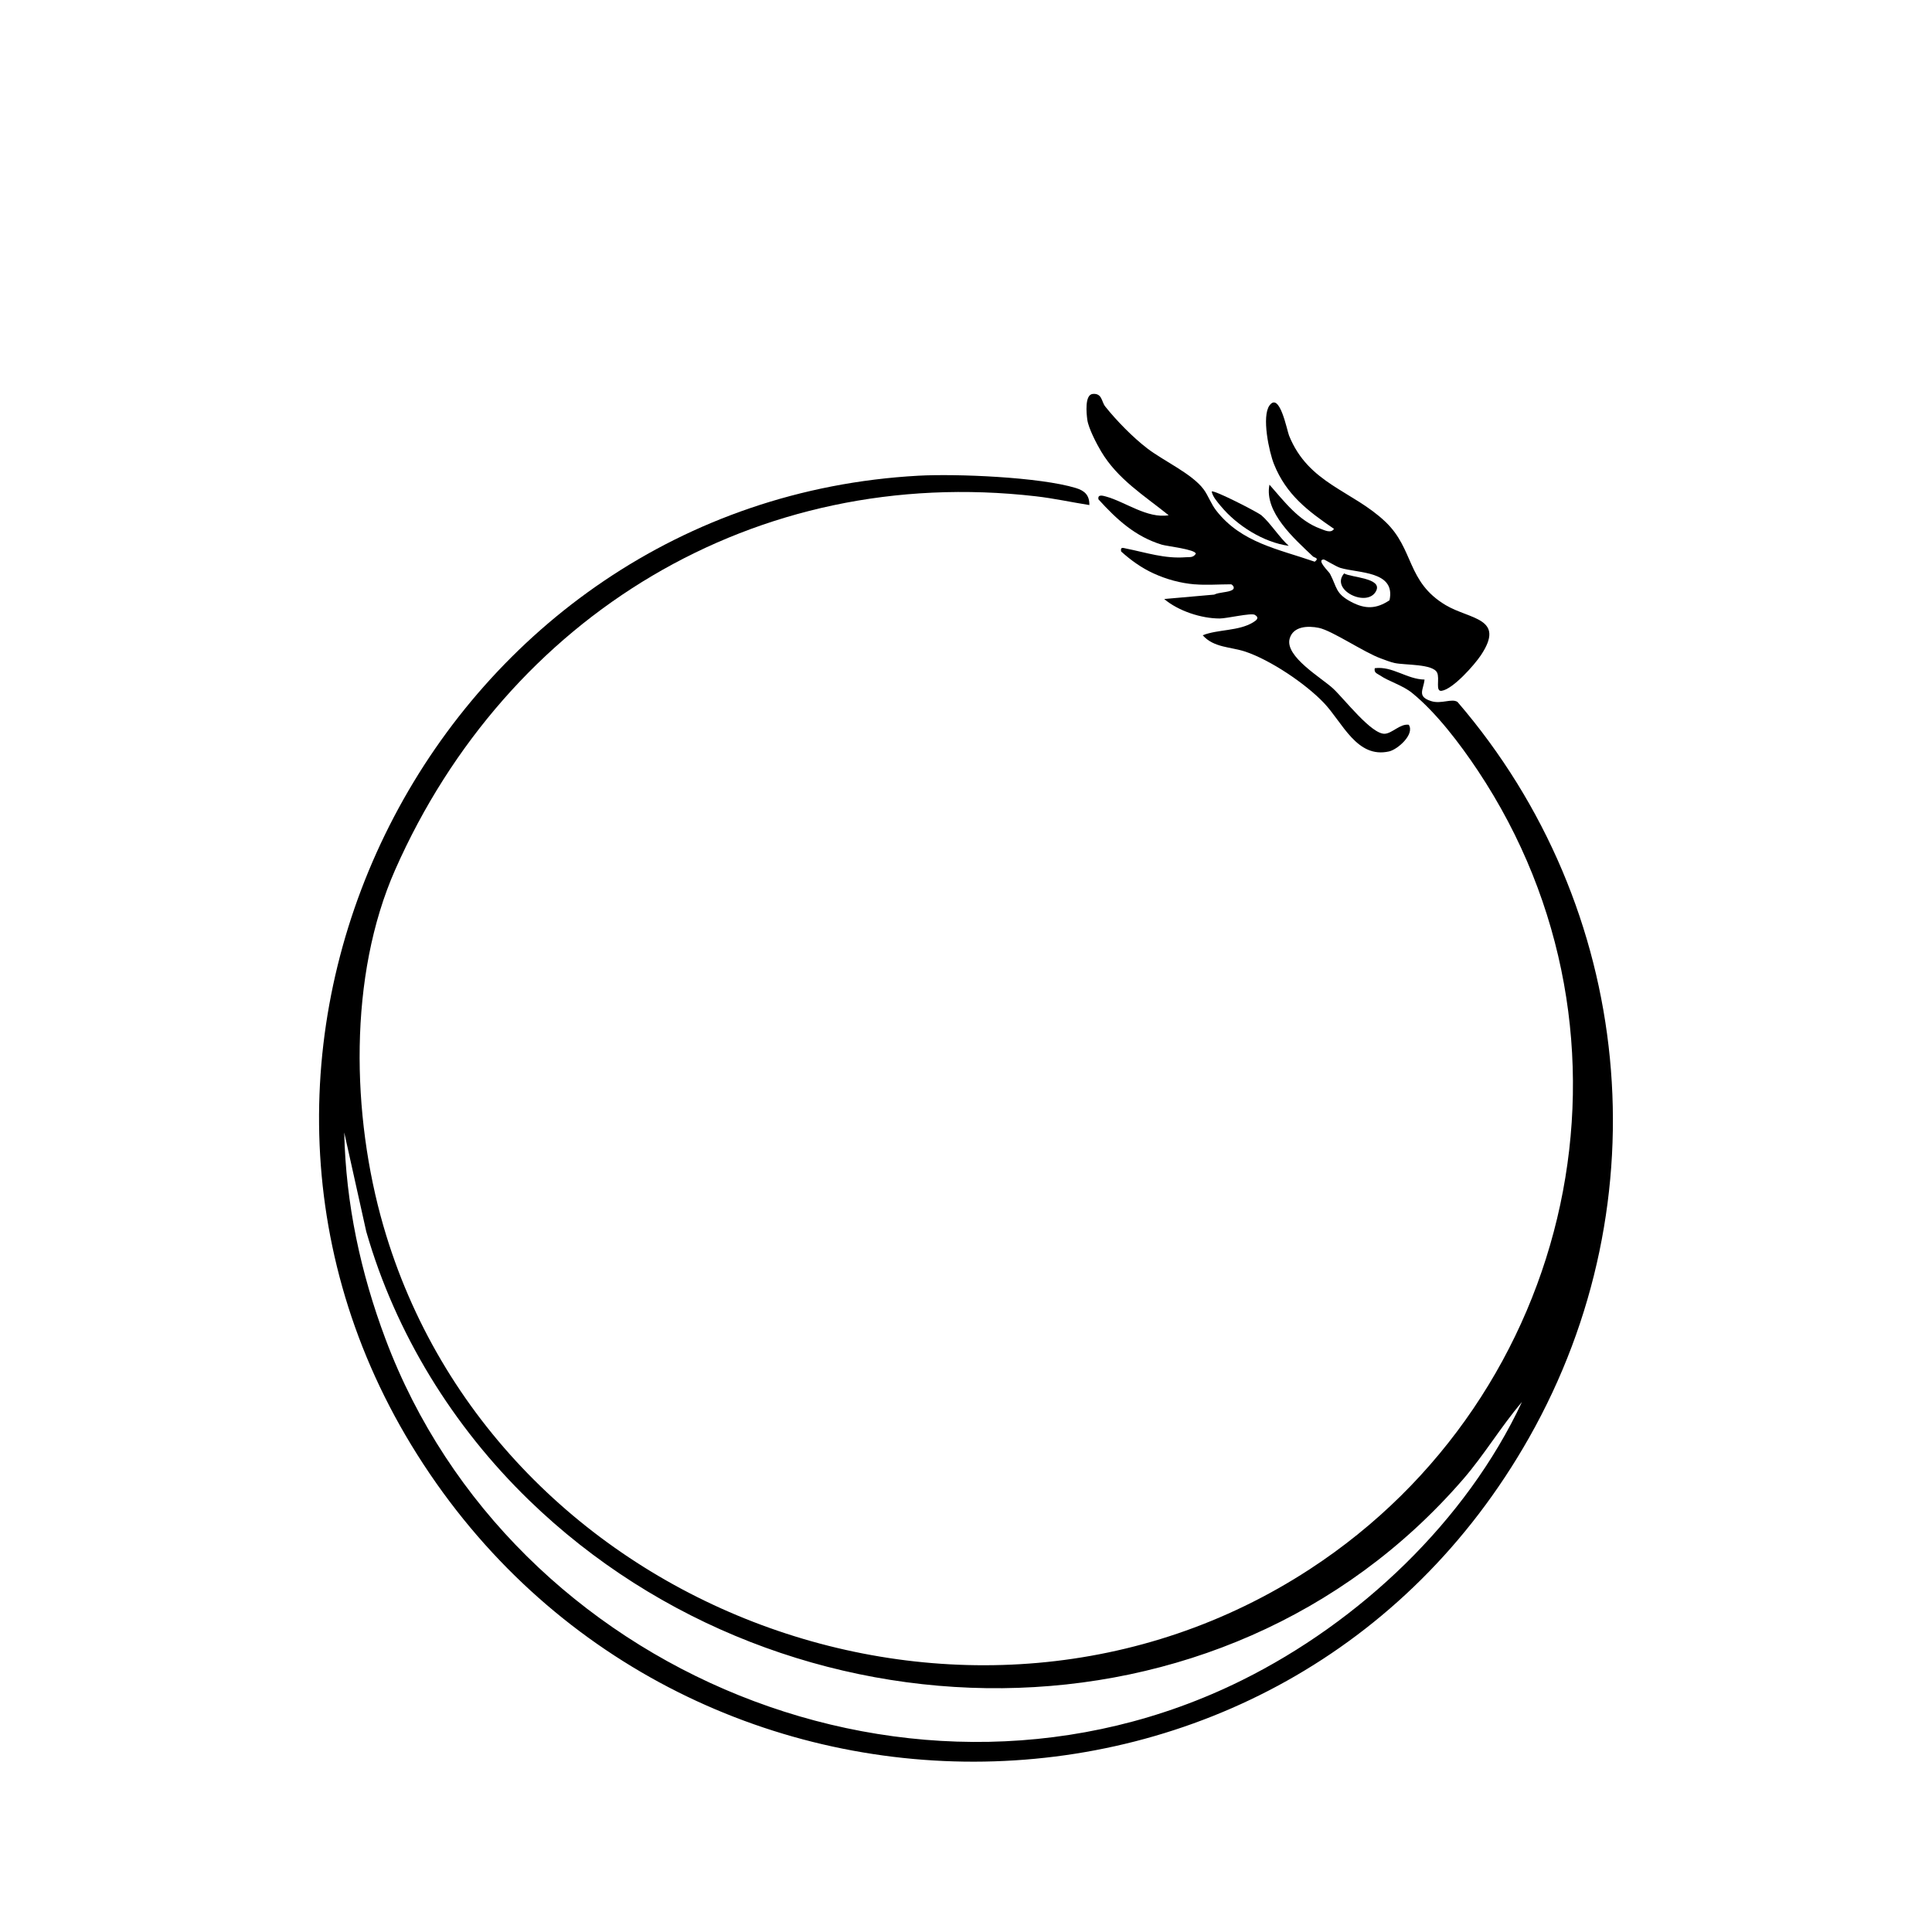
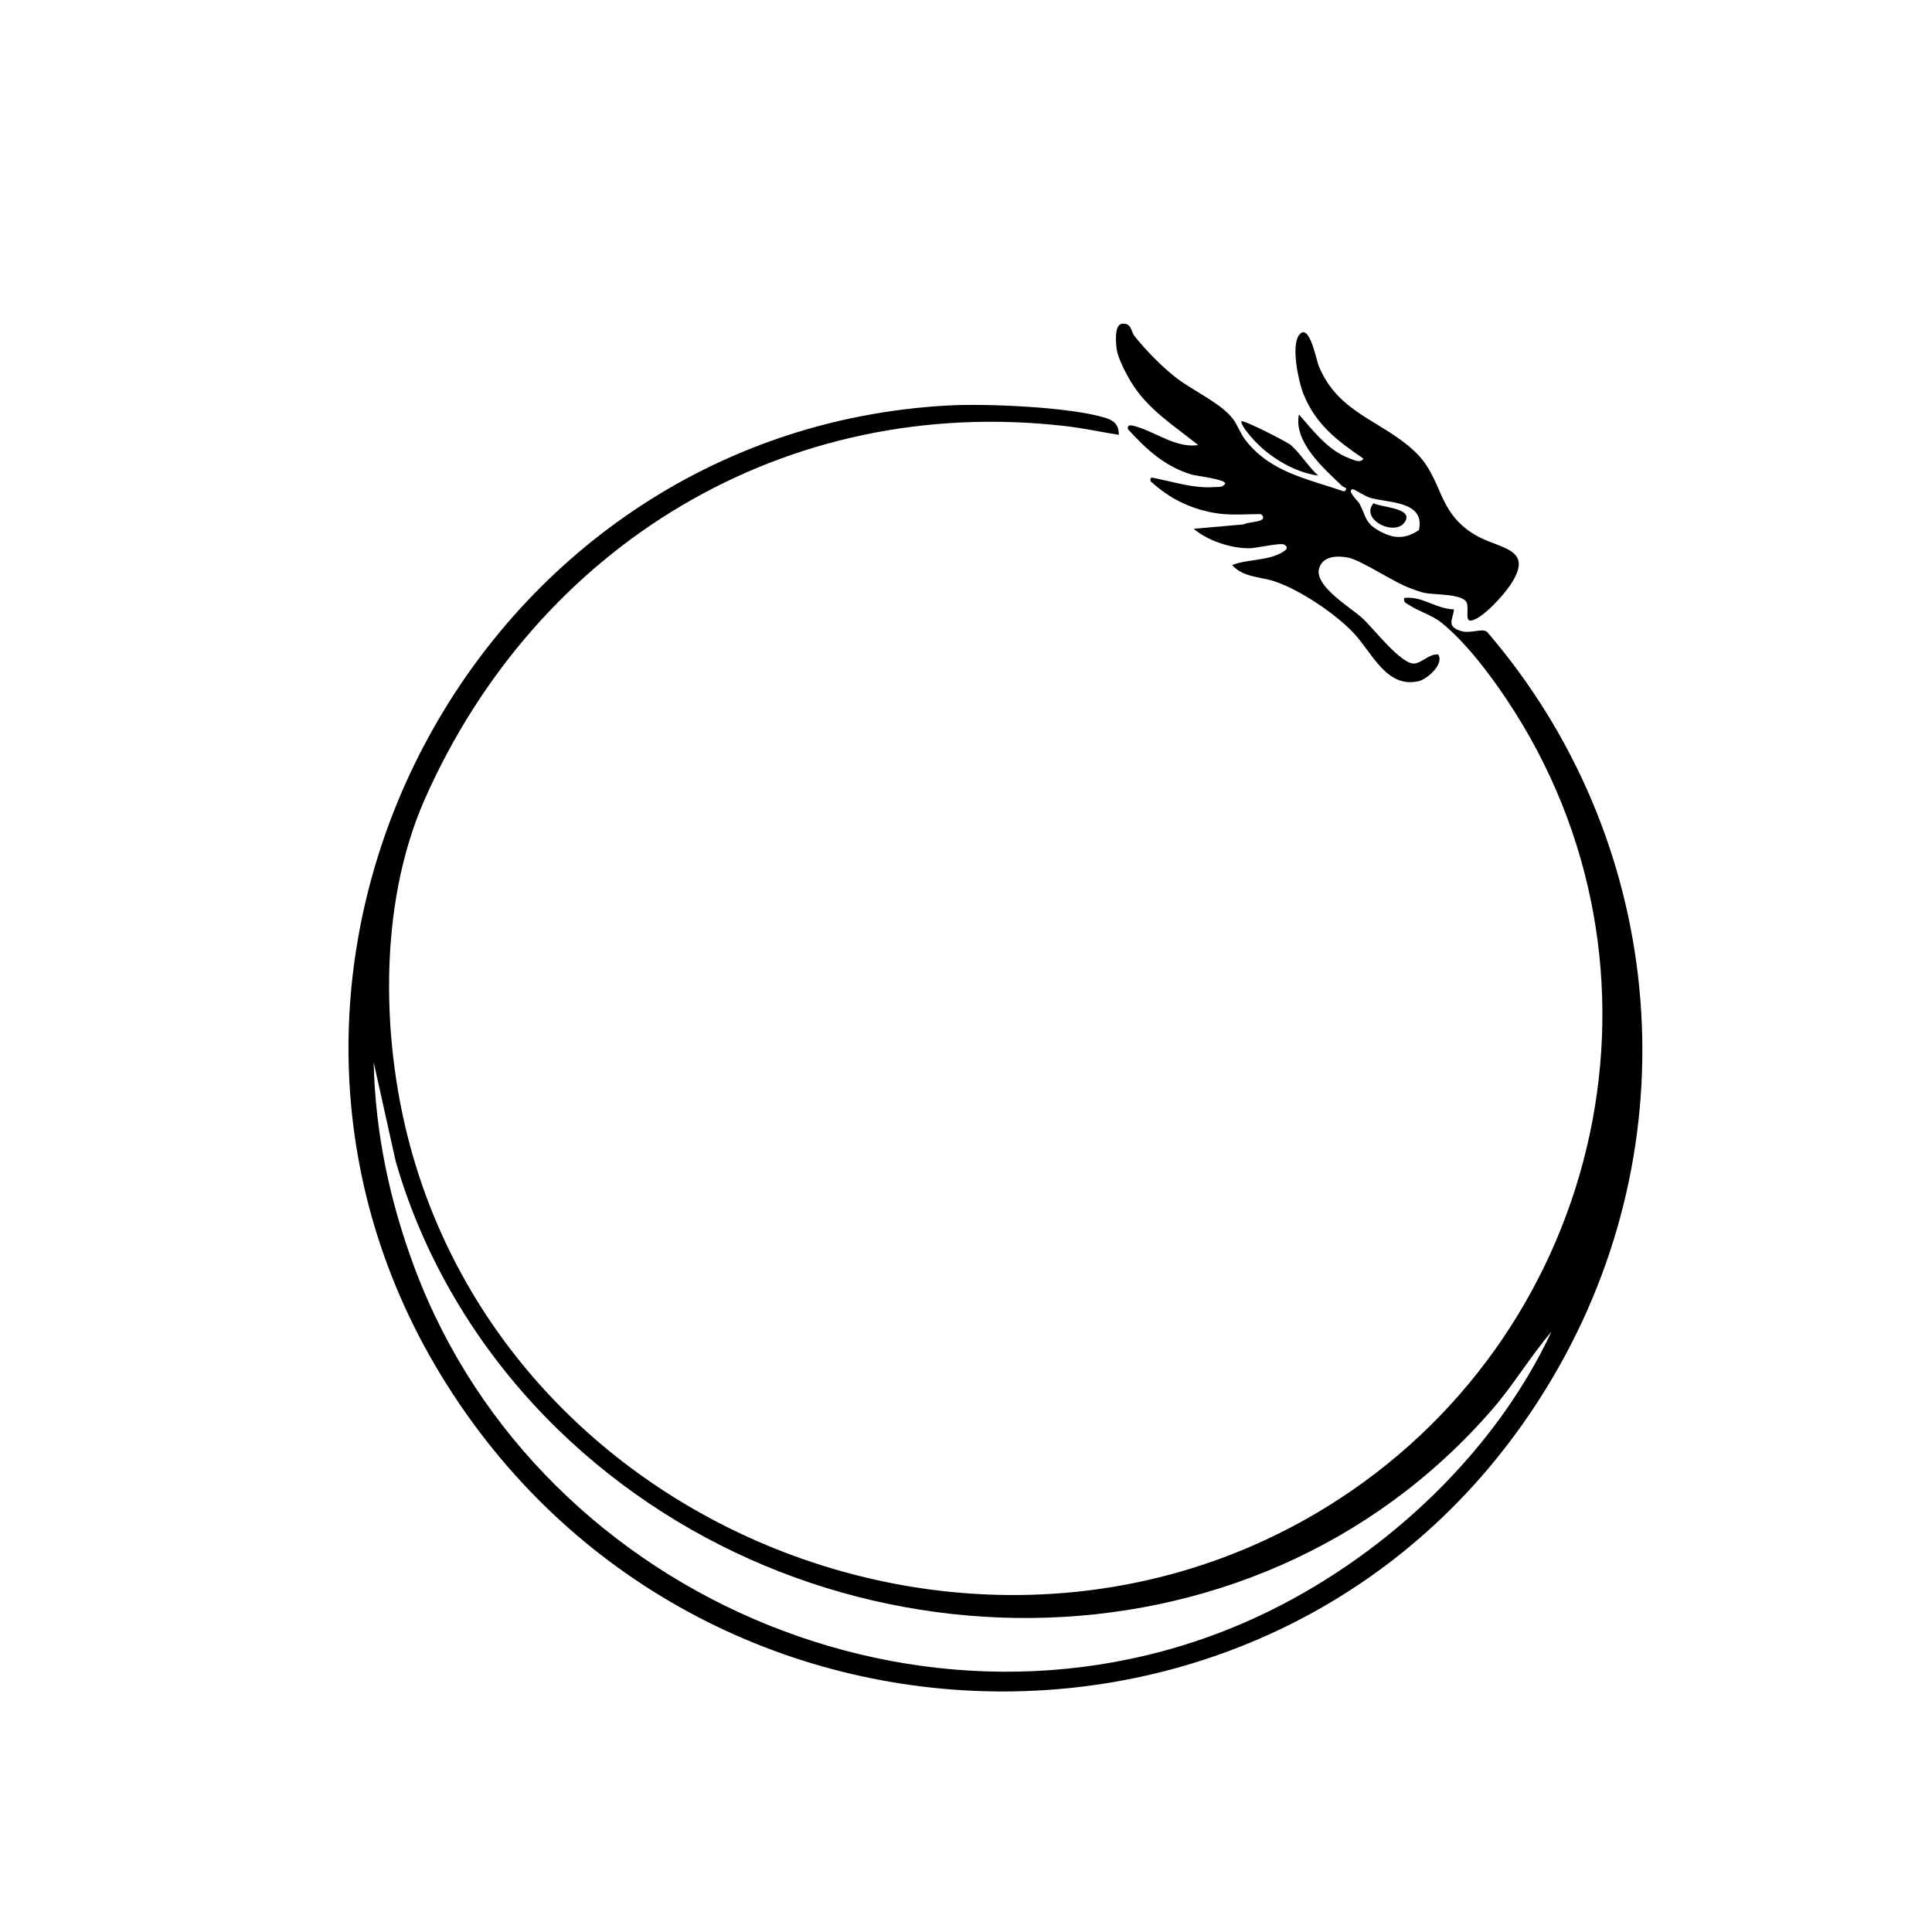
- <svg xmlns="http://www.w3.org/2000/svg" id="ouro-isotipo" data-name="OURO isotipo (placeholder)" viewBox="0 0 853 853">
+ <svg xmlns="http://www.w3.org/2000/svg" id="ouro-isotipo" data-name="OURO isotipo (placeholder)" viewBox="-13 31 853 853">
  <defs>
    <style>
      .logo-isotipo { fill: currentColor; }
    </style>
  </defs>
  <g>
    <path class="logo-isotipo" d="M480.97,222.99c-7.87-1.24-15.68-2.96-23.61-3.87-123.8-14.26-233.32,52.71-282.88,164.88-20.74,46.95-19.29,108.49-5.22,157.22,49.22,170.45,259.65,248.97,409.03,151.59,117.46-76.57,152.66-234.82,74.1-352.72-7.7-11.55-18.25-25.48-28.89-34.11-4.26-3.46-10.18-5.04-14.22-7.78-1.28-.87-2.74-1.12-2.3-3.19,7.87-.99,14.13,4.9,21.97,5.03-.44,4.49-3.54,7.46,2.96,9.52,4.42,1.4,9.1-1.33,11.6.36,78.05,90.72,90.79,220.27,31.63,324.77-108.35,191.38-380.61,189.17-493.58,3.24-109.62-180.41,14.69-416.4,223.92-427.9,16.92-.93,53.66.6,69.54,5.44,3.91,1.19,6.04,3.21,5.94,7.55ZM233.6,662.38c-33.5-32.49-58.91-73.49-71.89-118.62l-9.73-43.76c.7,31.48,7.21,61.87,18.24,91.24,55.5,147.75,234.98,221.58,378.11,150.61,51.93-25.75,98.96-70.15,123.63-122.86-9.31,10.91-16.63,23.34-26.05,34.2-106.47,122.87-298.19,119.84-412.32,9.18Z" />
    <path class="logo-isotipo" d="M527.48,258c-6.34-.54-12.41-2.2-18.17-4.83-5.28-2.41-10.02-5.81-14.32-9.69-.38-2.14.77-1.58,2.27-1.28,8.86,1.77,16.94,4.56,26.27,3.83,1.78-.14,3.23.29,4.43-1.54-.03-1.93-12.86-3.35-14.98-4-11.79-3.6-19.92-11.15-27.99-20.01-.49-2.38,1.97-1.62,3.27-1.27,8.59,2.36,18.3,9.85,27.72,8.28-10.9-8.79-22.48-15.86-29.82-28.18-2-3.35-5.56-10.2-6.09-13.91-.39-2.8-1.25-11.18,2.43-11.48,4.15-.34,3.79,3.46,5.48,5.57,5.06,6.32,12.11,13.53,18.53,18.47,7.26,5.58,19.75,11.16,24.91,18.09,2.03,2.73,3.2,6.35,5.59,9.41,11.09,14.2,27.38,16.96,43.46,22.54,2.18-1.66-.19-1.75-.76-2.3-8.15-7.75-21.65-19.54-19.23-31.71,6.55,7.4,12.85,15.95,22.54,19.46,1.72.62,4.66,2.19,5.95.04-11.52-7.86-21.06-15.06-26.47-28.51-2.21-5.49-5.53-21.14-1.99-25.98,4.49-6.13,7.7,11.02,8.63,13.34,8.6,21.3,27.95,24.2,42.5,38,12.8,12.14,9.33,26.52,26.66,36.84,10.69,6.36,26.57,5.59,15.52,22.13-2.84,4.26-12.29,14.96-17.32,15.69-2.91.42-.74-5.36-2-8.02-1.88-3.95-14.22-3.26-18.75-4.25-1.94-.42-4.1-1.3-6.01-1.99-7.42-2.65-21.55-12.31-27.46-13.53-4.71-.98-11.32-.81-12.88,4.75-2.21,7.89,14.12,17.35,19.13,21.99s17.03,20.39,22.9,20.01c3.29-.21,6.75-4.5,10.55-3.97,2.75,4.19-4.89,10.91-8.68,11.77-14.23,3.24-20.51-12.7-28.74-21.37s-23.8-19.04-34.77-22.7c-6.34-2.11-13.95-1.7-18.78-7.22,6.83-2.69,15.81-1.76,22.28-5.71,1.52-.93,2.88-2,.73-3.3-1.61-.97-12.35,1.61-15.51,1.61-8.15,0-18.26-3.31-24.5-8.6l22.05-1.94c2.16-1.09,6.16-.94,7.97-2.03,1.65-1-.11-2.52-.52-2.52-5.12,0-11.02.43-16,0ZM584.47,247.02c-3.45.05,2.26,5.4,2.72,6.27,3.23,6.14,2.3,8.74,9.49,12.51,6.07,3.18,10.96,3.14,16.81-.78,2.81-13.02-13.72-11.86-21.74-14.3-1.84-.56-6.88-3.7-7.29-3.7Z" />
    <path class="logo-isotipo" d="M568.98,240.99c-11.11-1.51-22.9-8.97-29.97-17.52-1.42-1.71-3.69-4.27-4.02-6.47.89-.84,20.25,9.08,21.96,10.53,3.77,3.19,8.04,9.91,12.04,13.45Z" />
    <path class="logo-isotipo" d="M593.45,253.17c3.1,1.86,17.17,1.98,14.08,7.83-3.94,7.45-20.42-.52-14.08-7.83Z" />
  </g>
</svg>
